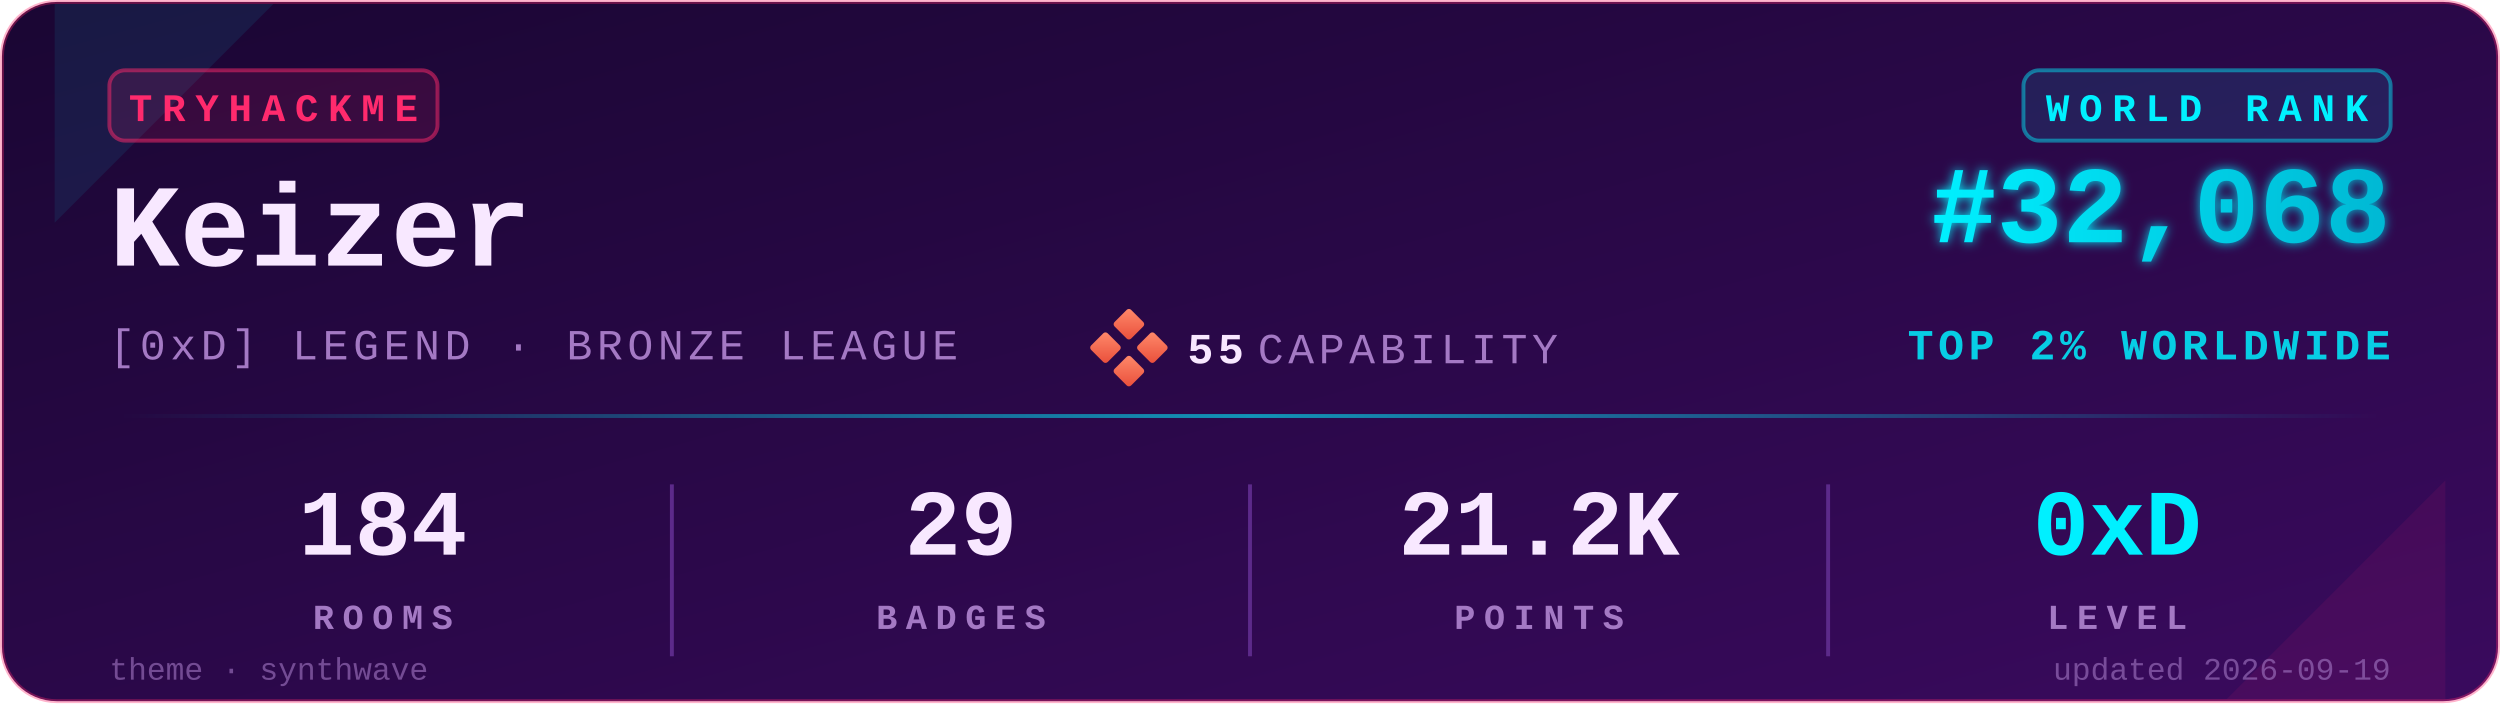
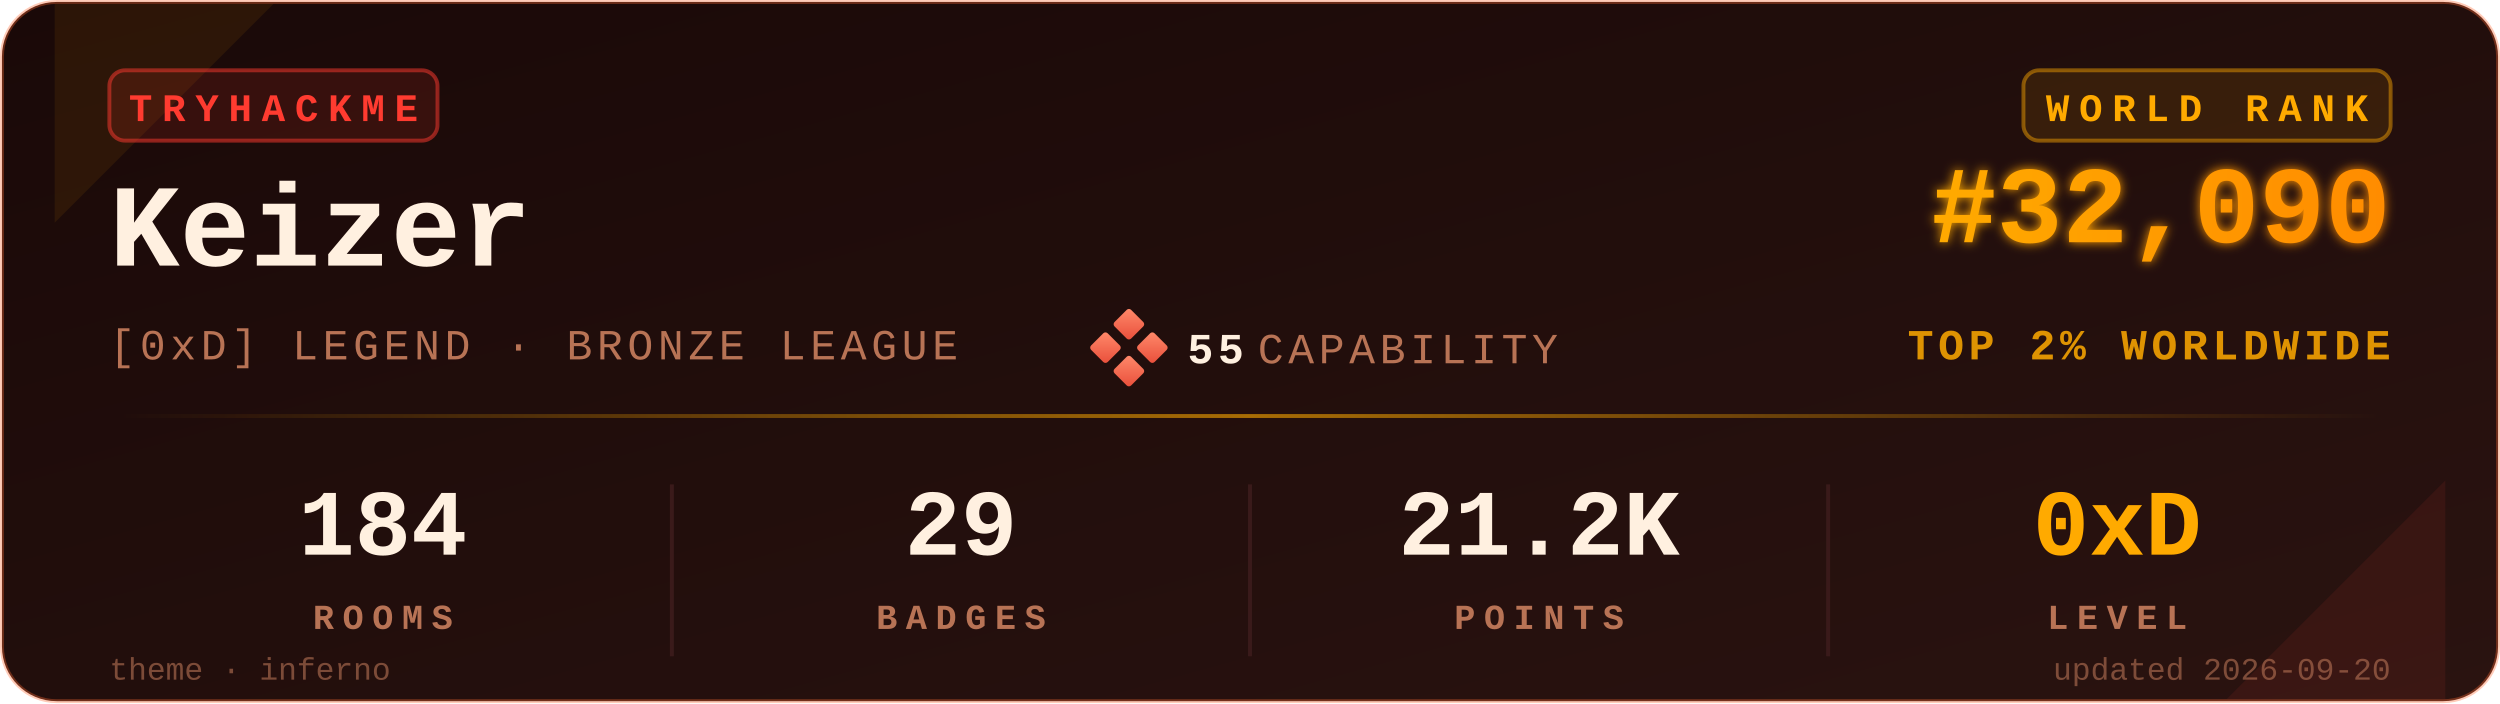
<svg xmlns="http://www.w3.org/2000/svg" viewBox="0 0 640 180" width="640" height="180" role="img" aria-label="TryHackMe stats for Keizer">
  <defs>
    <linearGradient id="bgGrad" x1="0" y1="0" x2="1" y2="1">
-       <stop offset="0%" stop-color="#1a0633" />
-       <stop offset="100%" stop-color="#3a0a5e" />
+       <stop offset="0%" stop-color="#1a0908" />
+       <stop offset="100%" stop-color="#2a1310" />
    </linearGradient>
    <linearGradient id="rankGrad" x1="0" y1="0" x2="1" y2="0">
-       <stop offset="0%" stop-color="#00F0FF" />
-       <stop offset="100%" stop-color="#00B8D4" />
+       <stop offset="0%" stop-color="#FFAA00" />
+       <stop offset="100%" stop-color="#FF8C00" />
    </linearGradient>
    <linearGradient id="accentGrad" x1="0" y1="0" x2="1" y2="0">
-       <stop offset="0%" stop-color="#00F0FF" stop-opacity="0" />
-       <stop offset="50%" stop-color="#00F0FF" stop-opacity="0.6" />
-       <stop offset="100%" stop-color="#00F0FF" stop-opacity="0" />
+       <stop offset="0%" stop-color="#FFAA00" stop-opacity="0" />
+       <stop offset="50%" stop-color="#FFAA00" stop-opacity="0.6" />
+       <stop offset="100%" stop-color="#FFAA00" stop-opacity="0" />
    </linearGradient>
    <linearGradient id="capGrad" x1="0" y1="0" x2="1" y2="1">
      <stop offset="0%" stop-color="#ff8a6b" />
      <stop offset="100%" stop-color="#e94e3a" />
    </linearGradient>
    <filter id="glow" x="-20%" y="-20%" width="140%" height="140%">
      <feGaussianBlur stdDeviation="1.4" result="b" />
      <feMerge>
        <feMergeNode in="b" />
        <feMergeNode in="SourceGraphic" />
      </feMerge>
    </filter>
  </defs>
-   <rect x="0.5" y="0.5" width="639" height="179" rx="14" ry="14" fill="url(#bgGrad)" stroke="#FF2A6D" stroke-opacity="0.35" stroke-width="1" />
-   <path d="M 14,1 L 70,1 L 14,57 Z" fill="#00F0FF" opacity="0.08" />
-   <path d="M 626,179 L 570,179 L 626,123 Z" fill="#FF2A6D" opacity="0.08" />
+   <rect x="0.5" y="0.5" width="639" height="179" rx="14" ry="14" fill="url(#bgGrad)" stroke="#FF6B35" stroke-opacity="0.35" stroke-width="1" />
+   <path d="M 14,1 L 70,1 L 14,57 Z" fill="#FFAA00" opacity="0.08" />
+   <path d="M 626,179 L 570,179 L 626,123 Z" fill="#FF3B30" opacity="0.08" />
  <g transform="translate(28,18)">
-     <rect x="0" y="0" width="84" height="18" rx="4" ry="4" fill="#FF2A6D" fill-opacity="0.12" stroke="#FF2A6D" stroke-opacity="0.5" />
-     <text x="42" y="13" fill="#FF2A6D" font-family="ui-monospace,'SF Mono','Menlo','Cascadia Code','Consolas','Liberation Mono',monospace" font-size="10" font-weight="700" letter-spacing="2.5" text-anchor="middle">TRYHACKME</text>
+     <rect x="0" y="0" width="84" height="18" rx="4" ry="4" fill="#FF3B30" fill-opacity="0.12" stroke="#FF3B30" stroke-opacity="0.5" />
+     <text x="42" y="13" fill="#FF3B30" font-family="ui-monospace,'SF Mono','Menlo','Cascadia Code','Consolas','Liberation Mono',monospace" font-size="10" font-weight="700" letter-spacing="2.5" text-anchor="middle">TRYHACKME</text>
  </g>
-   <text x="28" y="68" fill="#F8E8FF" font-family="ui-monospace,'SF Mono','Menlo','Cascadia Code','Consolas','Liberation Mono',monospace" font-size="30" font-weight="700">Keizer</text>
-   <text x="28" y="92" fill="#A479C4" font-family="ui-monospace,'SF Mono','Menlo','Cascadia Code','Consolas','Liberation Mono',monospace" font-size="11" font-weight="500" letter-spacing="1.2">[0xD] LEGEND · BRONZE LEAGUE</text>
+   <text x="28" y="68" fill="#FFF0E0" font-family="ui-monospace,'SF Mono','Menlo','Cascadia Code','Consolas','Liberation Mono',monospace" font-size="30" font-weight="700">Keizer</text>
+   <text x="28" y="92" fill="#B87355" font-family="ui-monospace,'SF Mono','Menlo','Cascadia Code','Consolas','Liberation Mono',monospace" font-size="11" font-weight="500" letter-spacing="1.2">[0xD] LEGEND · BRONZE LEAGUE</text>
  <g transform="translate(280,80)">
    <rect x="6" y="0" width="6" height="6" rx="0.8" fill="url(#capGrad)" transform="rotate(45 9 3)" />
    <rect x="0" y="6" width="6" height="6" rx="0.8" fill="url(#capGrad)" transform="rotate(45 3 9)" />
    <rect x="12" y="6" width="6" height="6" rx="0.8" fill="url(#capGrad)" transform="rotate(45 15 9)" />
    <rect x="6" y="12" width="6" height="6" rx="0.8" fill="url(#capGrad)" transform="rotate(45 9 15)" />
-     <text x="24" y="13" fill="#F8E8FF" font-family="ui-monospace,'SF Mono','Menlo','Cascadia Code','Consolas','Liberation Mono',monospace" font-size="11" font-weight="700" letter-spacing="1.2">55</text>
-     <text x="42" y="13" fill="#A479C4" font-family="ui-monospace,'SF Mono','Menlo','Cascadia Code','Consolas','Liberation Mono',monospace" font-size="11" font-weight="500" letter-spacing="1.2">CAPABILITY</text>
+     <text x="24" y="13" fill="#FFF0E0" font-family="ui-monospace,'SF Mono','Menlo','Cascadia Code','Consolas','Liberation Mono',monospace" font-size="11" font-weight="700" letter-spacing="1.2">55</text>
+     <text x="42" y="13" fill="#B87355" font-family="ui-monospace,'SF Mono','Menlo','Cascadia Code','Consolas','Liberation Mono',monospace" font-size="11" font-weight="500" letter-spacing="1.2">CAPABILITY</text>
  </g>
  <g transform="translate(612,18)">
-     <rect x="-94" y="0" width="94" height="18" rx="4" ry="4" fill="#00F0FF" fill-opacity="0.10" stroke="#00F0FF" stroke-opacity="0.45" />
-     <text x="-47" y="13" fill="#00F0FF" font-family="ui-monospace,'SF Mono','Menlo','Cascadia Code','Consolas','Liberation Mono',monospace" font-size="10" font-weight="700" letter-spacing="2.5" text-anchor="middle">WORLD RANK</text>
+     <rect x="-94" y="0" width="94" height="18" rx="4" ry="4" fill="#FFAA00" fill-opacity="0.10" stroke="#FFAA00" stroke-opacity="0.45" />
+     <text x="-47" y="13" fill="#FFAA00" font-family="ui-monospace,'SF Mono','Menlo','Cascadia Code','Consolas','Liberation Mono',monospace" font-size="10" font-weight="700" letter-spacing="2.5" text-anchor="middle">WORLD RANK</text>
  </g>
-   <text x="612" y="62" fill="url(#rankGrad)" font-family="ui-monospace,'SF Mono','Menlo','Cascadia Code','Consolas','Liberation Mono',monospace" font-size="28" font-weight="700" text-anchor="end" filter="url(#glow)">#32,068</text>
-   <text x="612" y="92" fill="#00F0FF" fill-opacity="0.85" font-family="ui-monospace,'SF Mono','Menlo','Cascadia Code','Consolas','Liberation Mono',monospace" font-size="11" font-weight="600" letter-spacing="1.2" text-anchor="end">TOP 2% WORLDWIDE</text>
+   <text x="612" y="62" fill="url(#rankGrad)" font-family="ui-monospace,'SF Mono','Menlo','Cascadia Code','Consolas','Liberation Mono',monospace" font-size="28" font-weight="700" text-anchor="end" filter="url(#glow)">#32,090</text>
+   <text x="612" y="92" fill="#FFAA00" fill-opacity="0.85" font-family="ui-monospace,'SF Mono','Menlo','Cascadia Code','Consolas','Liberation Mono',monospace" font-size="11" font-weight="600" letter-spacing="1.2" text-anchor="end">TOP 2% WORLDWIDE</text>
  <rect x="28" y="106" width="584" height="1" fill="url(#accentGrad)" />
  <g font-family="ui-monospace,'SF Mono','Menlo','Cascadia Code','Consolas','Liberation Mono',monospace" text-anchor="middle">
-     <text x="98" y="142" fill="#F8E8FF" font-size="24" font-weight="700">184</text>
-     <text x="98" y="161" fill="#A479C4" font-size="9" font-weight="600" letter-spacing="2.2">ROOMS</text>
-     <text x="246" y="142" fill="#F8E8FF" font-size="24" font-weight="700">29</text>
-     <text x="246" y="161" fill="#A479C4" font-size="9" font-weight="600" letter-spacing="2.2">BADGES</text>
-     <text x="394" y="142" fill="#F8E8FF" font-size="24" font-weight="700">21.2K</text>
-     <text x="394" y="161" fill="#A479C4" font-size="9" font-weight="600" letter-spacing="2.2">POINTS</text>
-     <text x="542" y="142" fill="#00F0FF" font-size="24" font-weight="700">0xD</text>
-     <text x="542" y="161" fill="#A479C4" font-size="9" font-weight="600" letter-spacing="2.2">LEVEL</text>
+     <text x="98" y="142" fill="#FFF0E0" font-size="24" font-weight="700">184</text>
+     <text x="98" y="161" fill="#B87355" font-size="9" font-weight="600" letter-spacing="2.2">ROOMS</text>
+     <text x="246" y="142" fill="#FFF0E0" font-size="24" font-weight="700">29</text>
+     <text x="246" y="161" fill="#B87355" font-size="9" font-weight="600" letter-spacing="2.2">BADGES</text>
+     <text x="394" y="142" fill="#FFF0E0" font-size="24" font-weight="700">21.2K</text>
+     <text x="394" y="161" fill="#B87355" font-size="9" font-weight="600" letter-spacing="2.2">POINTS</text>
+     <text x="542" y="142" fill="#FFAA00" font-size="24" font-weight="700">0xD</text>
+     <text x="542" y="161" fill="#B87355" font-size="9" font-weight="600" letter-spacing="2.2">LEVEL</text>
  </g>
-   <line x1="172" y1="124" x2="172" y2="168" stroke="#5C2A8A" stroke-width="1" />
-   <line x1="320" y1="124" x2="320" y2="168" stroke="#5C2A8A" stroke-width="1" />
-   <line x1="468" y1="124" x2="468" y2="168" stroke="#5C2A8A" stroke-width="1" />
-   <text x="28" y="174" fill="#A479C4" fill-opacity="0.6" font-family="ui-monospace,'SF Mono','Menlo','Cascadia Code','Consolas','Liberation Mono',monospace" font-size="8" font-weight="500">theme · synthwave</text>
-   <text x="612" y="174" fill="#A479C4" fill-opacity="0.6" font-family="ui-monospace,'SF Mono','Menlo','Cascadia Code','Consolas','Liberation Mono',monospace" font-size="8" font-weight="500" text-anchor="end">updated 2026-09-19</text>
+   <line x1="172" y1="124" x2="172" y2="168" stroke="#3a1a1a" stroke-width="1" />
+   <line x1="320" y1="124" x2="320" y2="168" stroke="#3a1a1a" stroke-width="1" />
+   <line x1="468" y1="124" x2="468" y2="168" stroke="#3a1a1a" stroke-width="1" />
+   <text x="28" y="174" fill="#B87355" fill-opacity="0.6" font-family="ui-monospace,'SF Mono','Menlo','Cascadia Code','Consolas','Liberation Mono',monospace" font-size="8" font-weight="500">theme · inferno</text>
+   <text x="612" y="174" fill="#B87355" fill-opacity="0.6" font-family="ui-monospace,'SF Mono','Menlo','Cascadia Code','Consolas','Liberation Mono',monospace" font-size="8" font-weight="500" text-anchor="end">updated 2026-09-20</text>
</svg>
